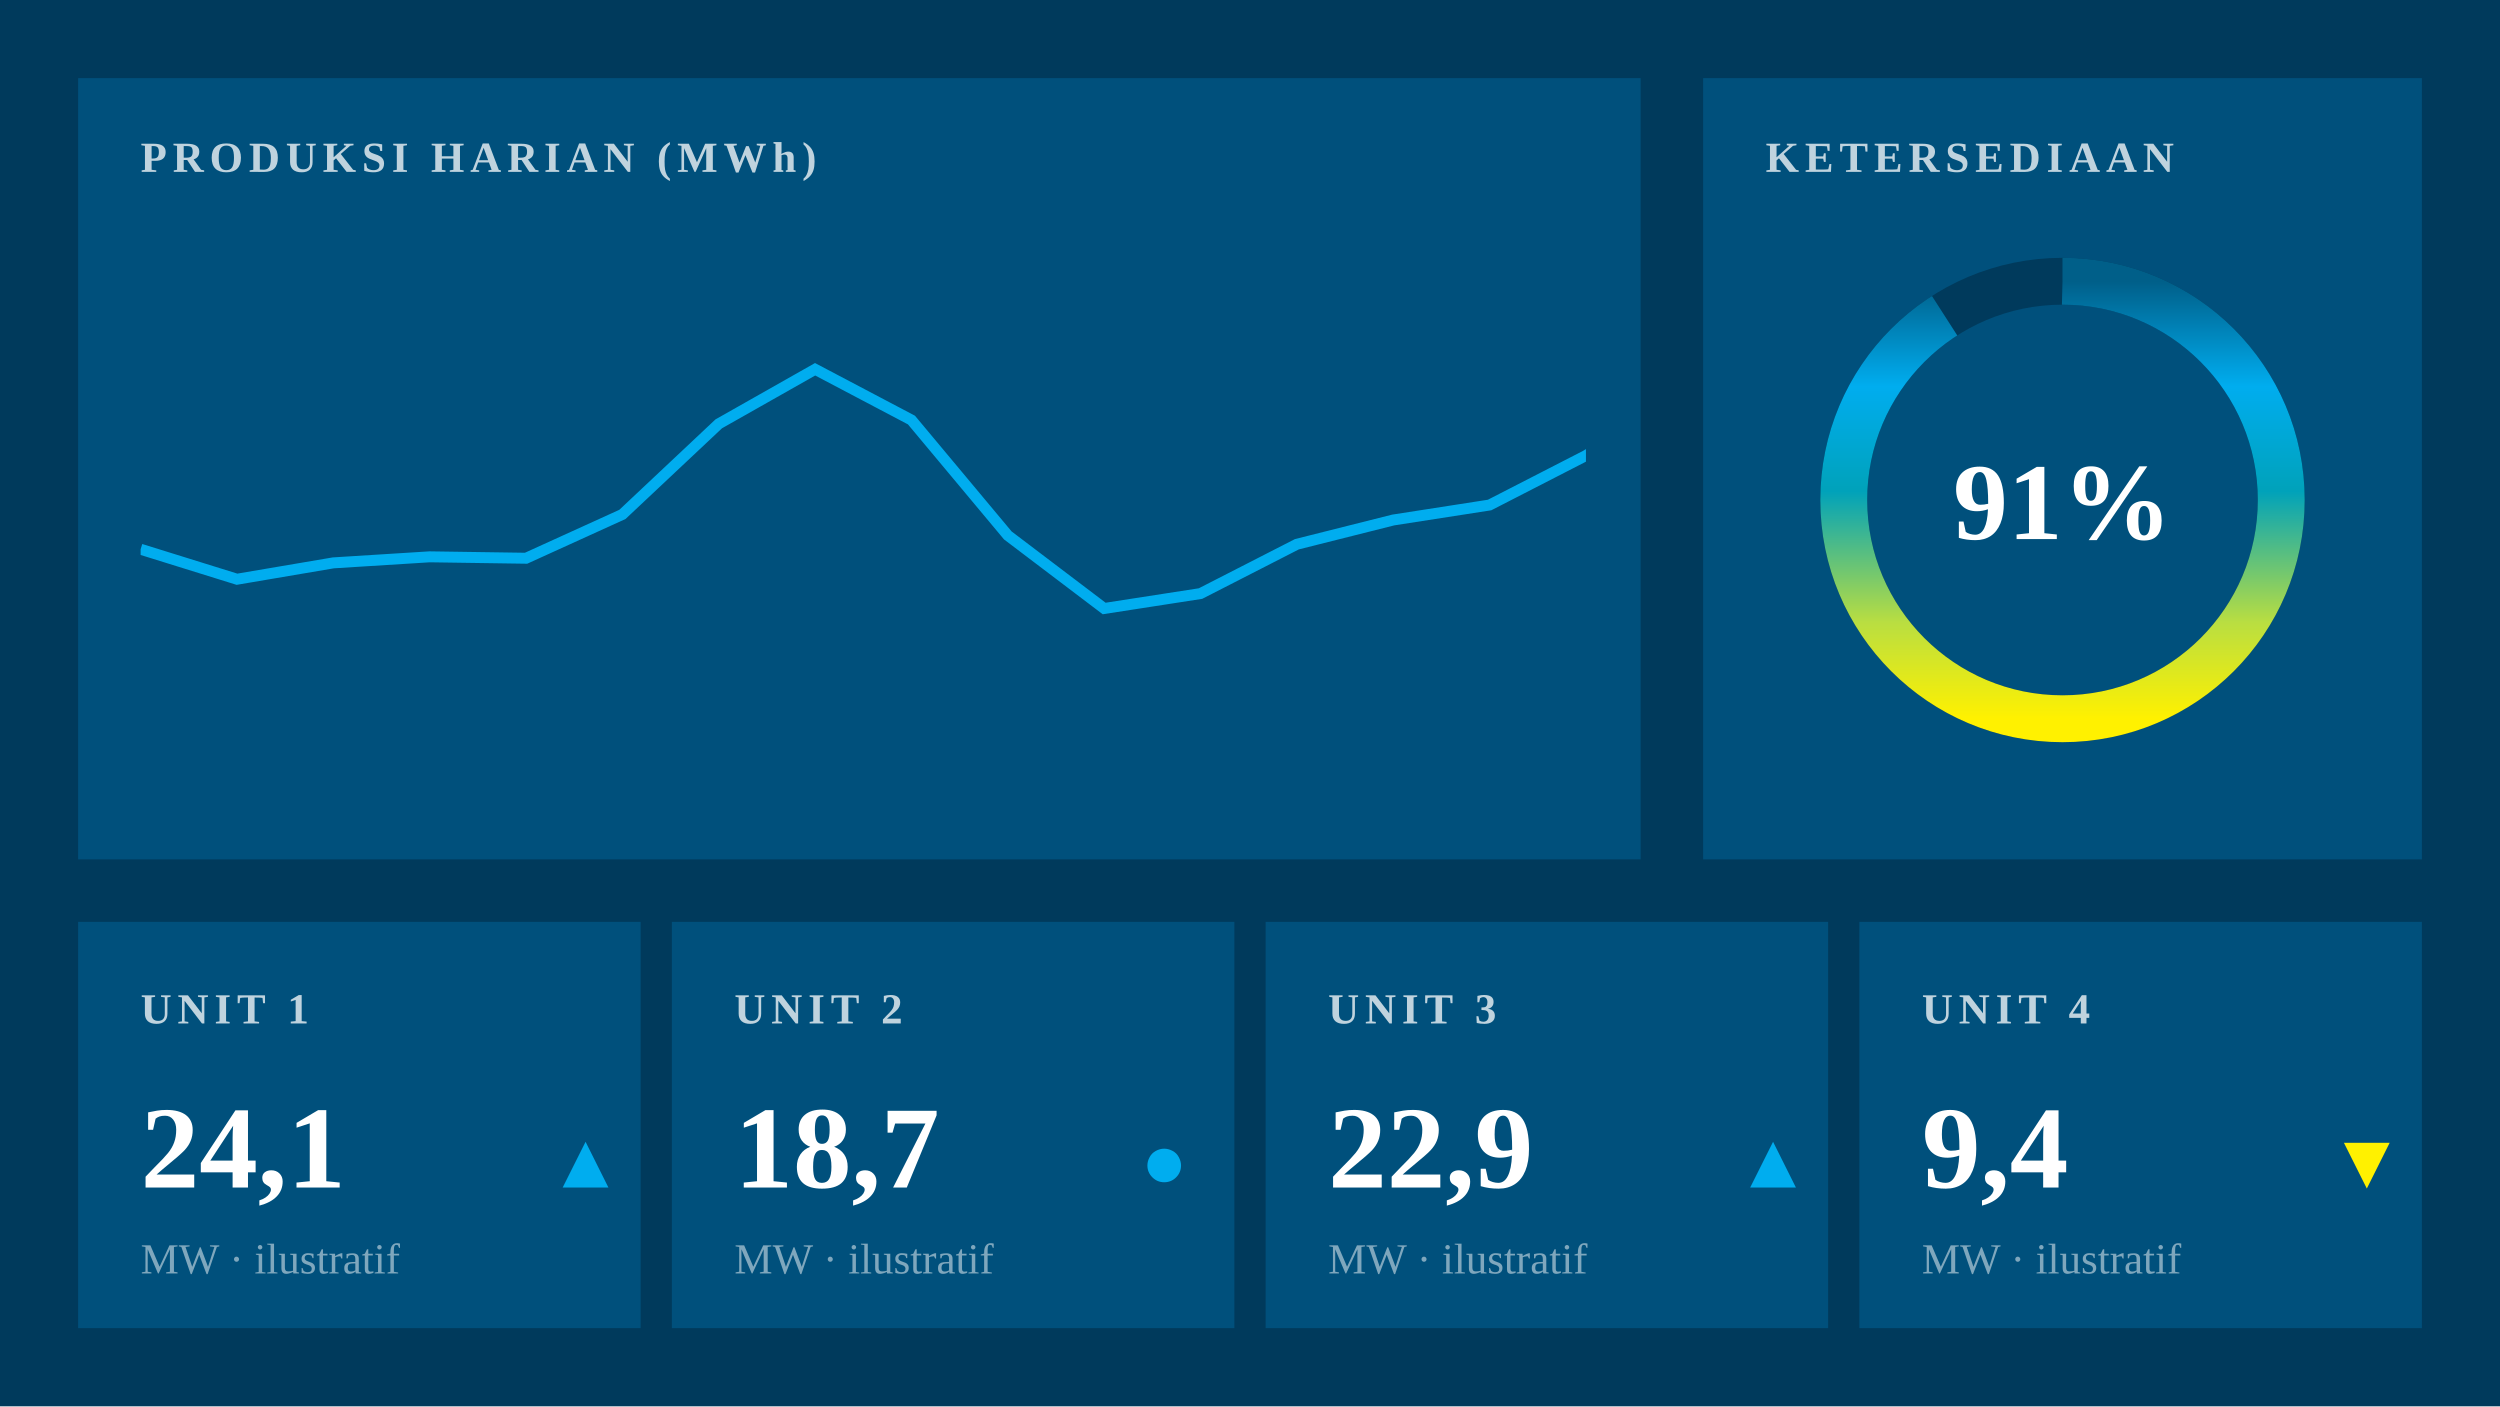
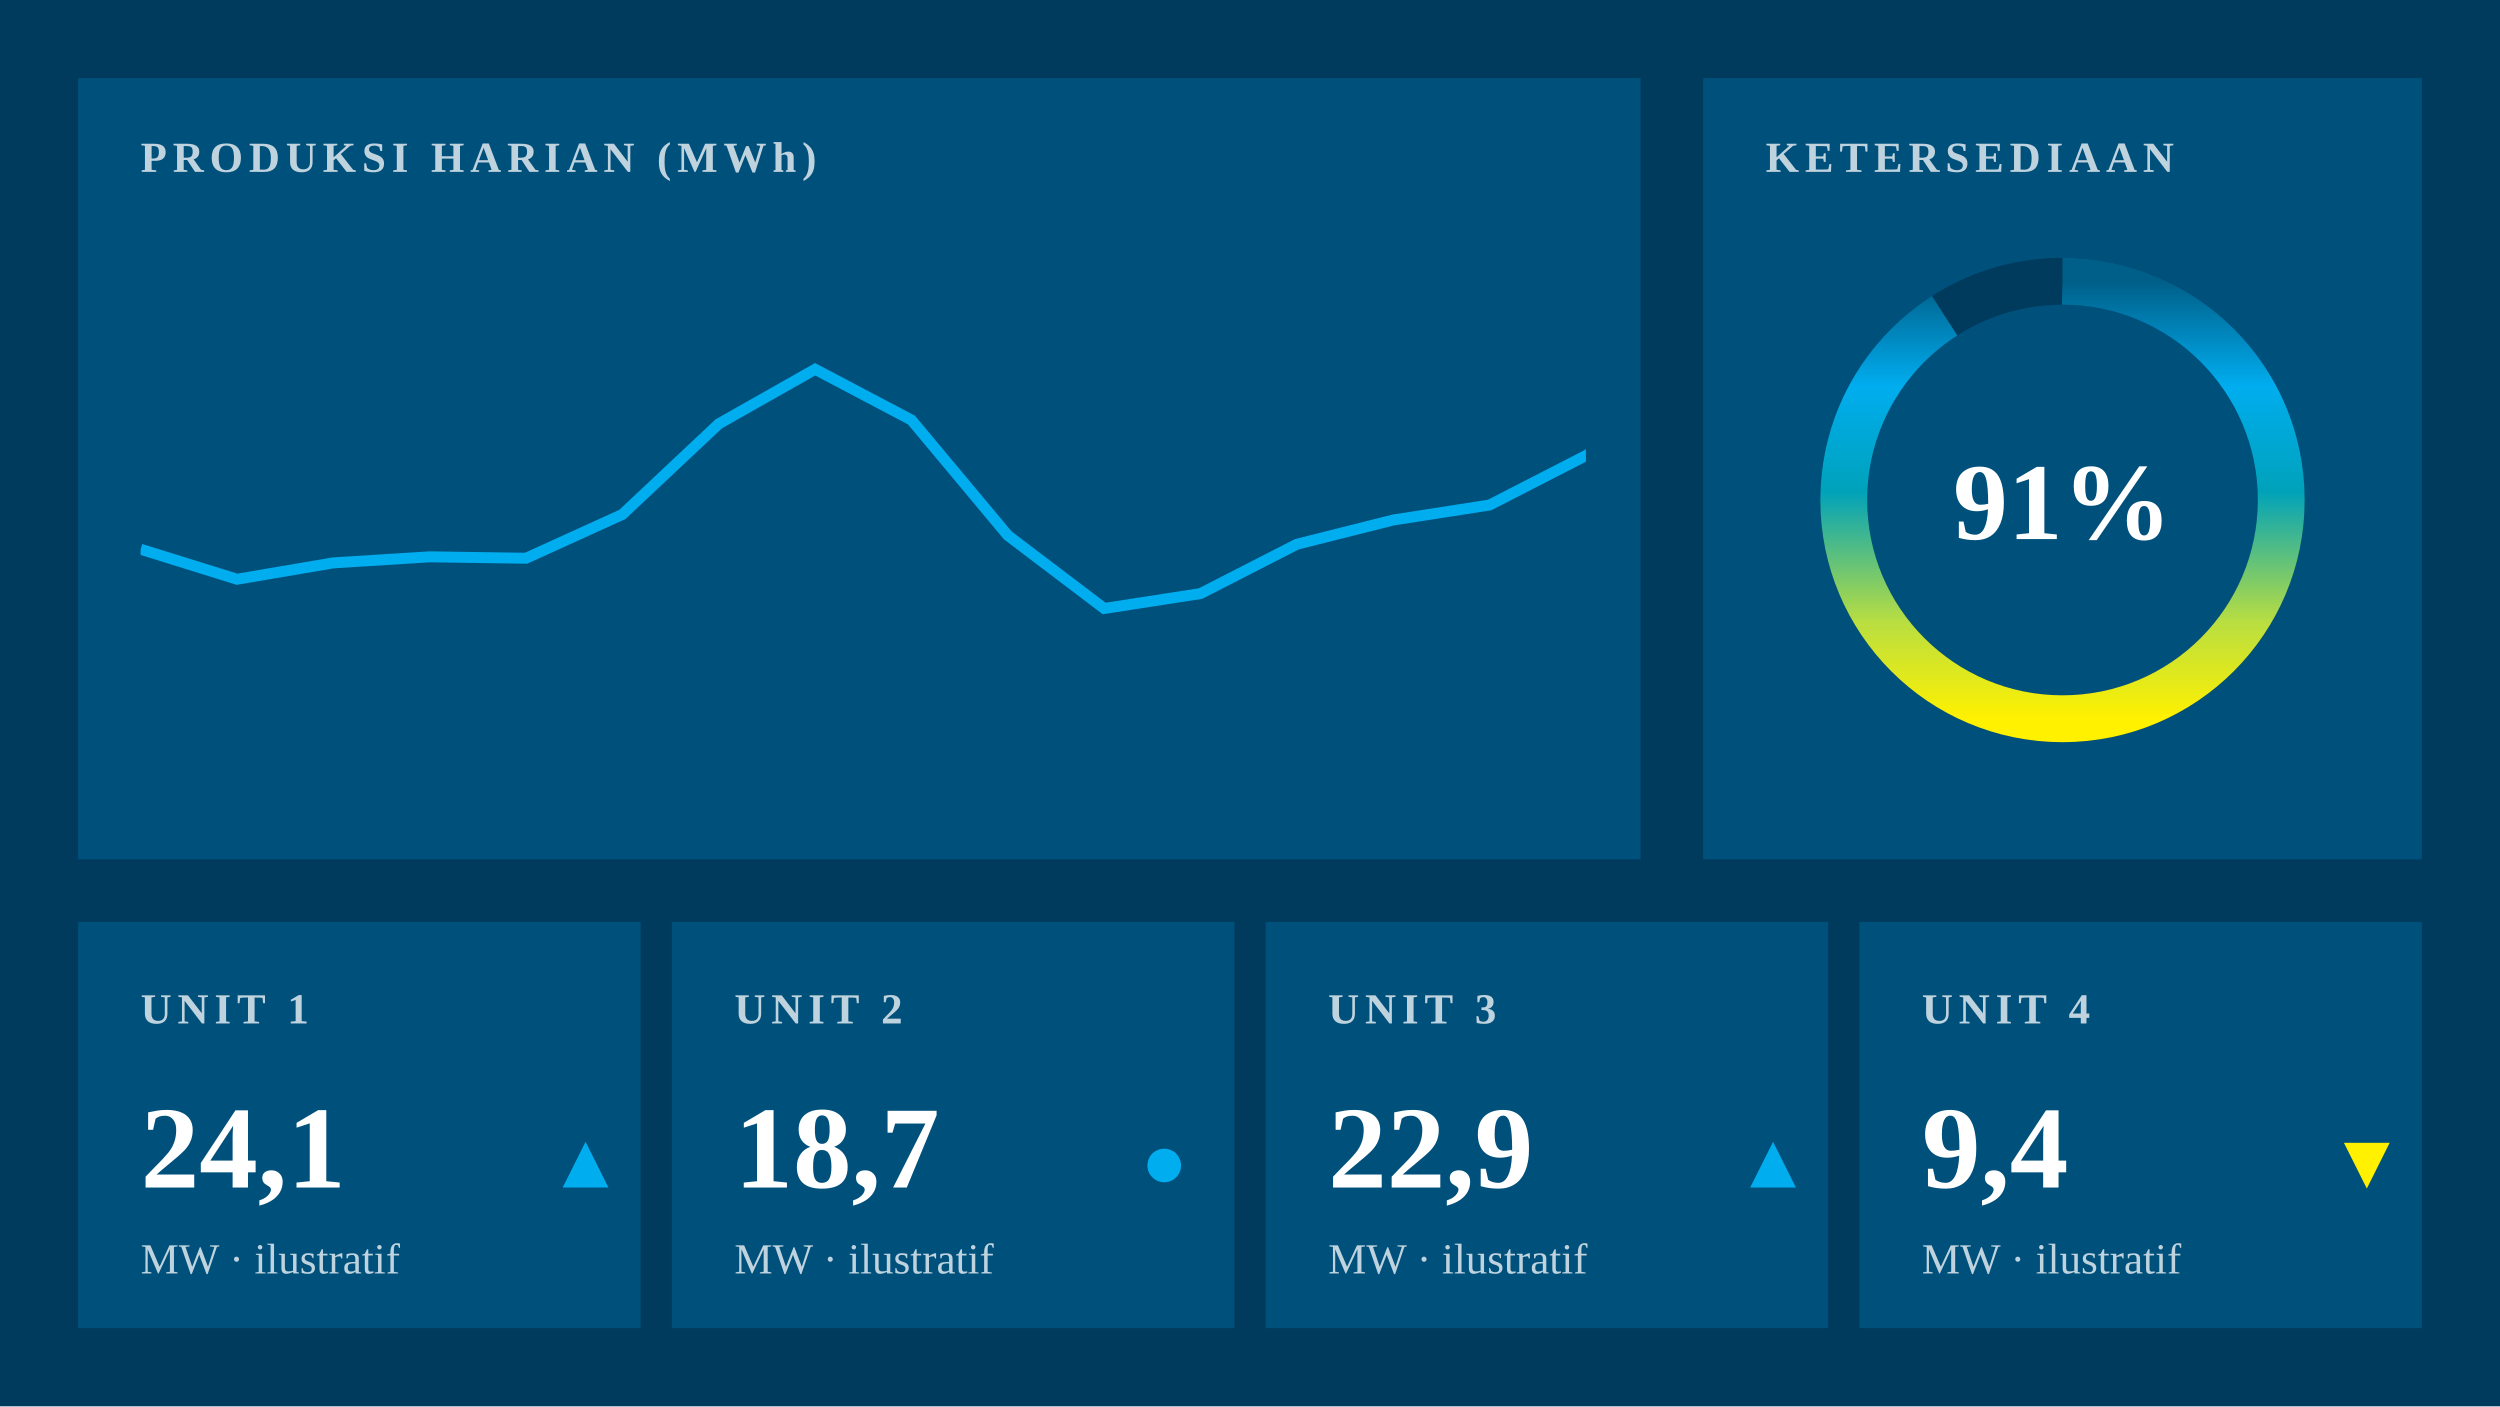
<svg xmlns="http://www.w3.org/2000/svg" viewBox="0 0 640 360" preserveAspectRatio="xMidYMid slice" aria-hidden="true">
  <defs>
    <linearGradient id="P0_E" x1="0" x2="1">
      <stop offset="0" stop-color="#FFF100" />
      <stop offset=".22" stop-color="#B9DE41" />
      <stop offset=".52" stop-color="#00A2BA" />
      <stop offset=".76" stop-color="#00ADEF" />
      <stop offset="1" stop-color="#005F89" />
    </linearGradient>
    <linearGradient id="P0_V" x1="0" y1="0" x2="0" y2="1">
      <stop offset="0" stop-color="#00BCC0" />
      <stop offset=".5" stop-color="#94DA63" />
      <stop offset="1" stop-color="#FFF100" />
    </linearGradient>
    <linearGradient id="P0_B" x1="0" x2="1">
      <stop offset="0" stop-color="#00ADEF" />
      <stop offset=".55" stop-color="#0087BE" />
      <stop offset="1" stop-color="#005F89" />
    </linearGradient>
    <linearGradient id="P0_N" x1="0" y1="0" x2=".4" y2="1">
      <stop offset="0" stop-color="#00618F" />
      <stop offset=".6" stop-color="#00507C" />
      <stop offset="1" stop-color="#004367" />
    </linearGradient>
    <linearGradient id="P0_C" x1="0" y1="1" x2="1" y2="0">
      <stop offset="0" stop-color="#009FDC" />
      <stop offset=".5" stop-color="#0073A3" />
      <stop offset="1" stop-color="#00567E" />
    </linearGradient>
    <linearGradient id="P0_S" x1="0" y1="0" x2="0" y2="1">
      <stop offset="0" stop-color="#005F89" />
      <stop offset=".55" stop-color="#00A2BA" />
      <stop offset=".85" stop-color="#B9DE41" />
      <stop offset="1" stop-color="#FFF100" />
    </linearGradient>
  </defs>
  <rect width="640" height="360" fill="#003A5C" />
  <rect x="20" y="20" width="400" height="200" fill="#00507C" />
  <text x="36" y="44" font-size="11" font-weight="700" fill="#BFD3DE" letter-spacing="1.5">PRODUKSI HARIAN (MWh)</text>
  <svg x="36" y="60" width="370" height="150" viewBox="0 0 330 130">
    <g class="a-slide" style="--from:0px;--to:-154px;--t:6s">
      <polyline points="0,70 22,76.848 44,73.111 66,71.731 88,72.055 110,62.049 132,41.365 154,28.909 176,40.502 198,66.846 220,83.528 242,80.119 264,68.859 286,63.322 308,59.901 330,48.605 352,34.752 374,36.46 396,59.127 418,83.809 440,88.263 462,72.989 484,57.194 506,52.143 528,50.241 550,43.214 572,39.428 594,52.545 616,77.687 638,91.841" fill="none" stroke="#00ADEF" stroke-width="2.5" />
    </g>
  </svg>
  <rect x="436" y="20" width="184" height="200" fill="#00507C" />
  <text x="452" y="44" font-size="11" font-weight="700" fill="#BFD3DE" letter-spacing="1.5">KETERSEDIAAN</text>
  <circle cx="528" cy="128" r="56" fill="none" stroke="#003A5C" stroke-width="12" />
  <circle class="a-arc" style="--len:352;--arc:32" cx="528" cy="128" r="56" fill="none" stroke="url(#P0_E)" stroke-width="12" stroke-dasharray="352" stroke-dashoffset="32" transform="rotate(-90 528 128)" />
  <text x="528" y="138" font-size="28" font-weight="700" fill="#fff" text-anchor="middle">91%</text>
  <rect x="20" y="236" width="144" height="104" fill="#00507C" />
  <text x="36" y="262" font-size="11" font-weight="700" fill="#BFD3DE" letter-spacing="1.5">UNIT 1</text>
  <text x="36" y="304" font-size="30" font-weight="700" fill="#fff">24,1</text>
  <g class="a-pulse" style="--d:0s">
    <text x="140" y="304" font-size="20" font-weight="700" fill="#00ADEF">▲</text>
  </g>
-   <text x="36" y="326" font-size="11" font-weight="400" fill="#7FA7BD">MW · ilustratif</text>
+   <text x="36" y="326" font-size="11" font-weight="400" fill="#BFD3DE">MW · ilustratif</text>
  <rect x="172" y="236" width="144" height="104" fill="#00507C" />
  <text x="188" y="262" font-size="11" font-weight="700" fill="#BFD3DE" letter-spacing="1.5">UNIT 2</text>
  <text x="188" y="304" font-size="30" font-weight="700" fill="#fff">18,7</text>
  <g class="a-pulse" style="--d:0.5s">
    <text x="292" y="304" font-size="20" font-weight="700" fill="#00ADEF">●</text>
  </g>
-   <text x="188" y="326" font-size="11" font-weight="400" fill="#7FA7BD">MW · ilustratif</text>
+   <text x="188" y="326" font-size="11" font-weight="400" fill="#BFD3DE">MW · ilustratif</text>
  <rect x="324" y="236" width="144" height="104" fill="#00507C" />
  <text x="340" y="262" font-size="11" font-weight="700" fill="#BFD3DE" letter-spacing="1.5">UNIT 3</text>
  <text x="340" y="304" font-size="30" font-weight="700" fill="#fff">22,9</text>
  <g class="a-pulse" style="--d:1s">
    <text x="444" y="304" font-size="20" font-weight="700" fill="#00ADEF">▲</text>
  </g>
-   <text x="340" y="326" font-size="11" font-weight="400" fill="#7FA7BD">MW · ilustratif</text>
+   <text x="340" y="326" font-size="11" font-weight="400" fill="#BFD3DE">MW · ilustratif</text>
  <rect x="476" y="236" width="144" height="104" fill="#00507C" />
  <text x="492" y="262" font-size="11" font-weight="700" fill="#BFD3DE" letter-spacing="1.5">UNIT 4</text>
  <text x="492" y="304" font-size="30" font-weight="700" fill="#fff">9,4</text>
  <g class="a-pulse" style="--d:1.5s">
    <text x="596" y="304" font-size="20" font-weight="700" fill="#FFF100">▼</text>
  </g>
-   <text x="492" y="326" font-size="11" font-weight="400" fill="#7FA7BD">MW · ilustratif</text>
+   <text x="492" y="326" font-size="11" font-weight="400" fill="#BFD3DE">MW · ilustratif</text>
</svg>
